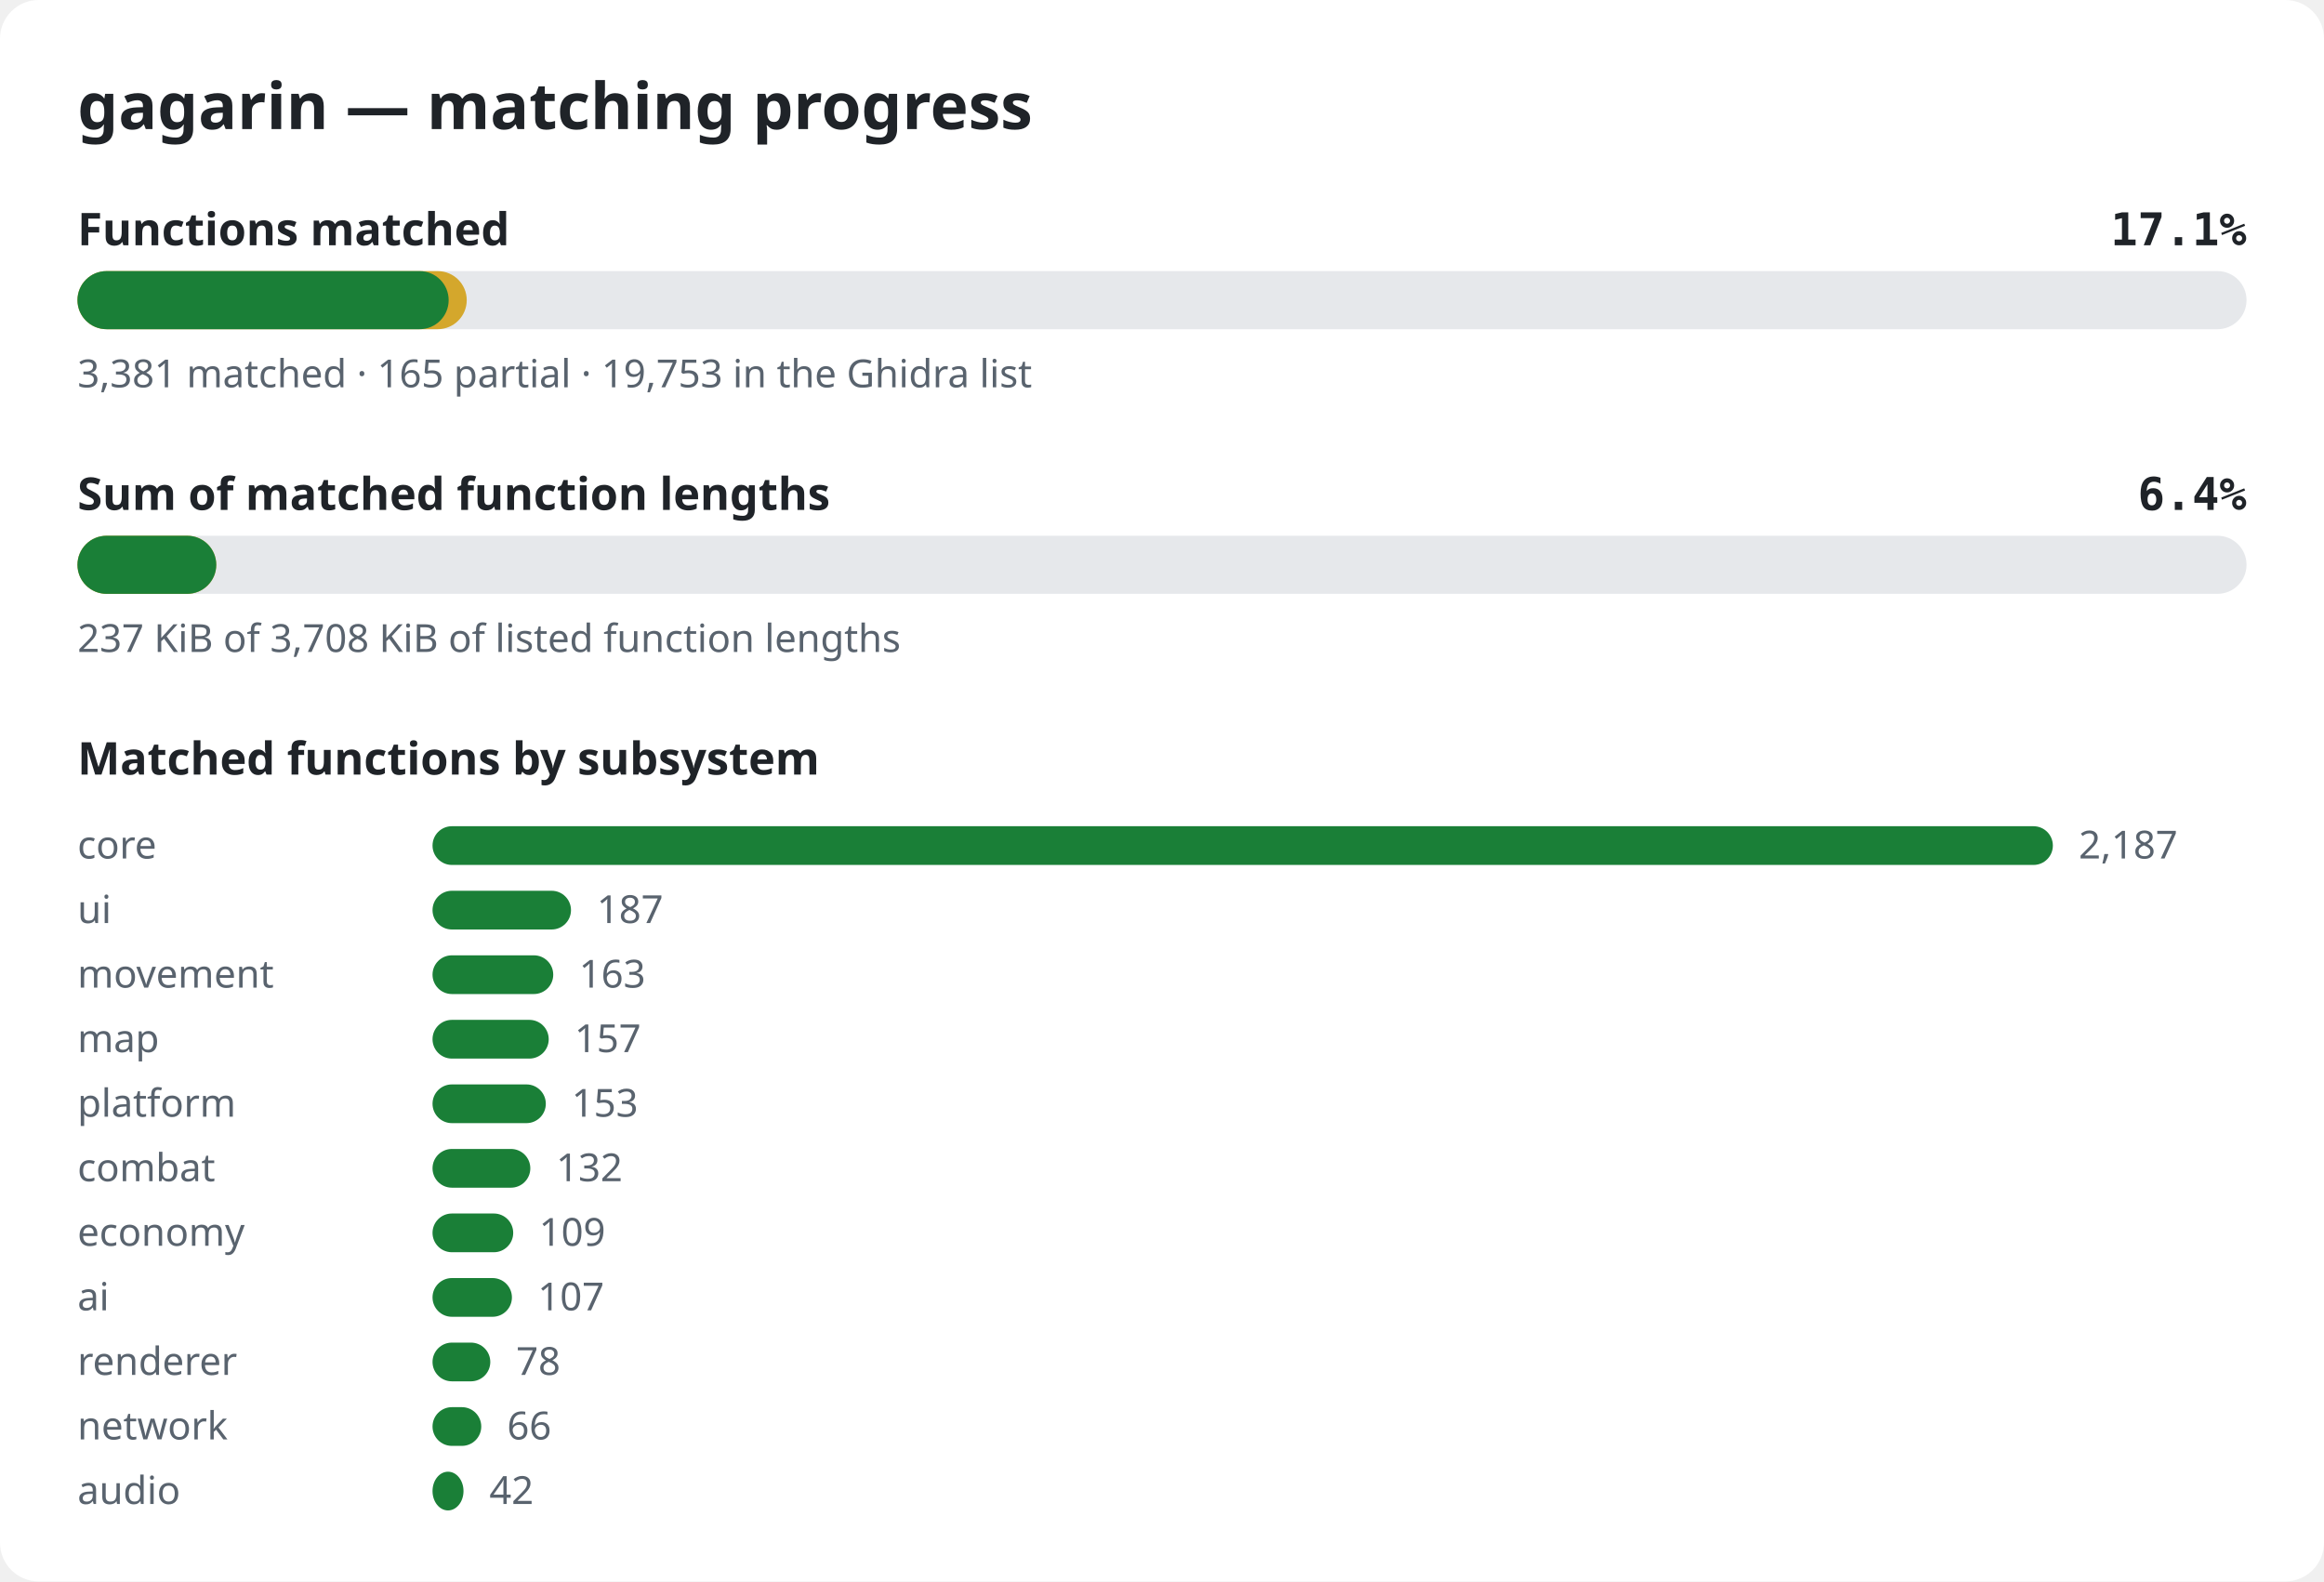
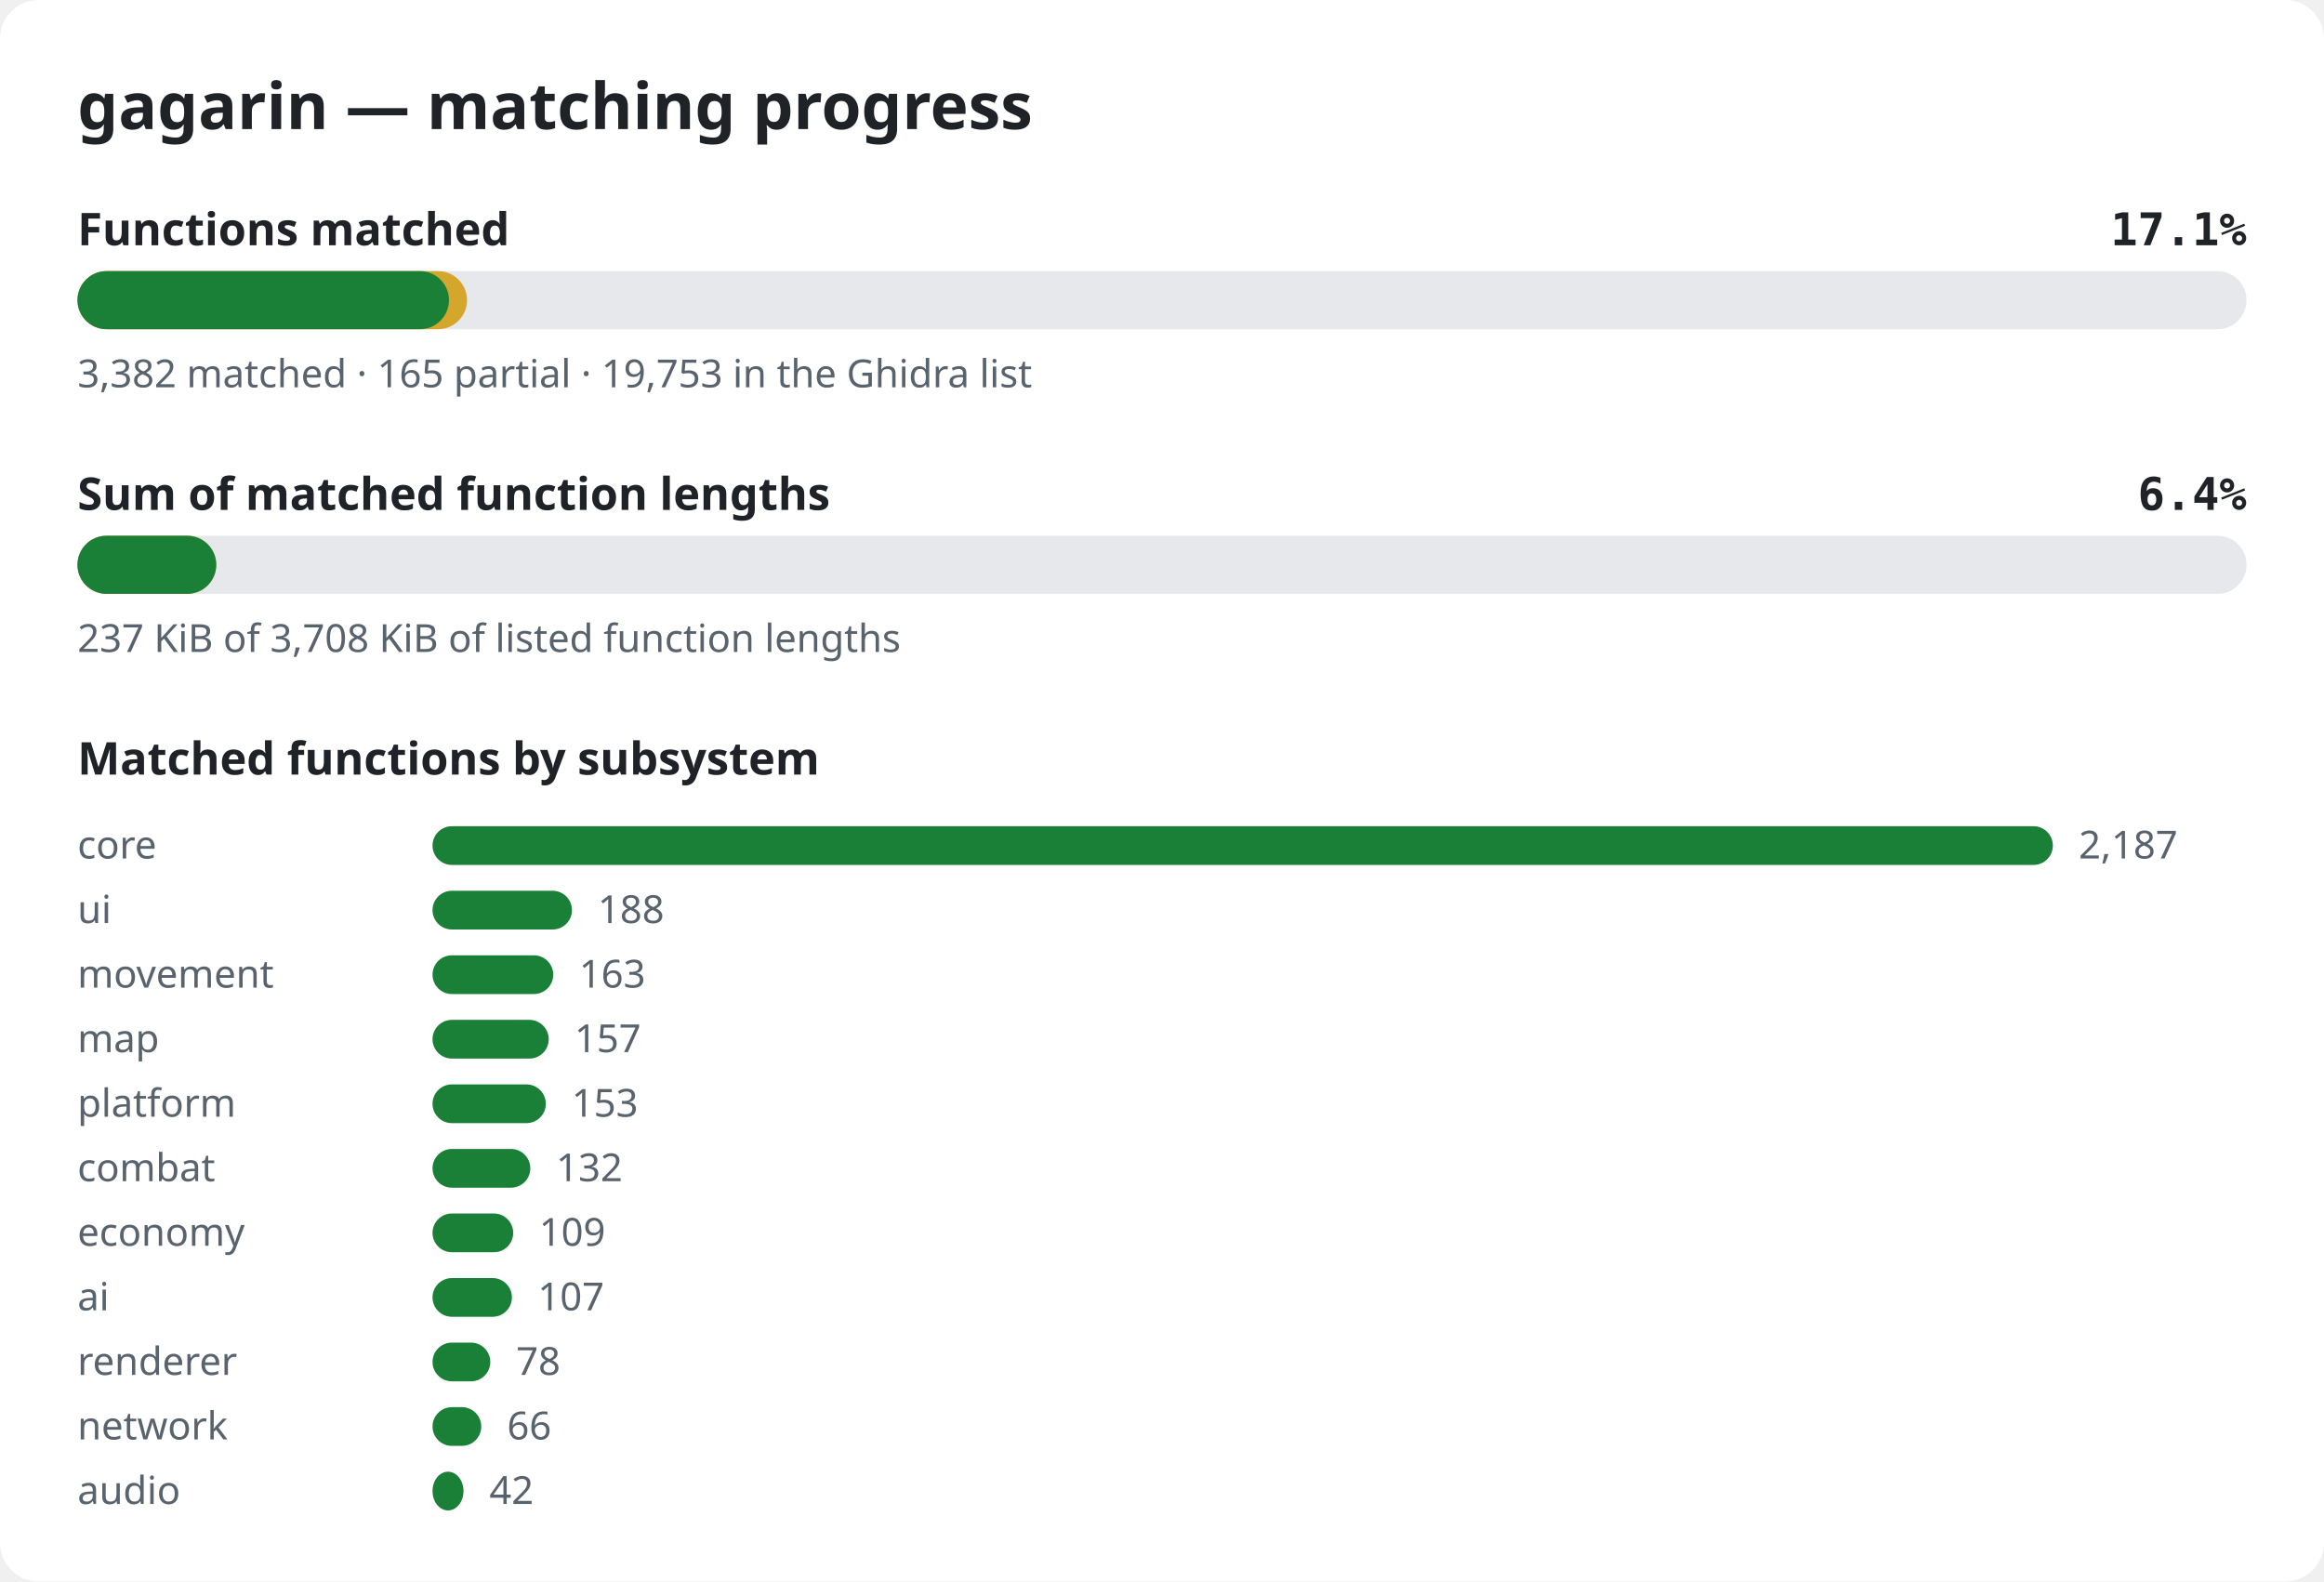
<svg xmlns="http://www.w3.org/2000/svg" width="720" height="490" viewBox="0 0 720 490" role="img" aria-label="gagarin matching progress">
  <style>.bg{fill:#ffffff}.title{font:600 20px sans-serif;fill:#1f2328}.label{font:600 14px sans-serif;fill:#1f2328}.pct{font:600 14px monospace;fill:#1f2328}.note{font:12px sans-serif;fill:#59636e}.track{fill:#e6e8eb}.done{fill:#1a7f37}.partial{fill:#d4a72c}@media (prefers-color-scheme: dark){.bg{fill:#0d1117}.title,.label,.pct{fill:#e6edf3}.note{fill:#9198a1}.track{fill:#262c36}.done{fill:#3fb950}.partial{fill:#d29922}}</style>
  <rect width="720" height="490" rx="12" class="bg" />
  <text x="24" y="40" class="title">gagarin — matching progress</text>
  <text x="24" y="76" class="label">Functions matched</text>
  <text x="696" y="76" class="pct" text-anchor="end">17.1%</text>
  <rect x="24" y="84" width="672" height="18" rx="9" class="track" />
-   <rect x="24" y="84" width="120.6" height="18" rx="9" class="partial" />
-   <rect x="24" y="84" width="115.0" height="18" rx="9" class="done" />
-   <text x="24" y="120" class="note">3,381 matched · 165 partial · 19,753 in the Ghidra list</text>
+   <rect x="24" y="84" width="120.7" height="18" rx="9" class="partial" />
+   <rect x="24" y="84" width="115.1" height="18" rx="9" class="done" />
+   <text x="24" y="120" class="note">3,382 matched · 165 partial · 19,753 in the Ghidra list</text>
  <text x="24" y="158" class="label">Sum of matched function lengths</text>
  <text x="696" y="158" class="pct" text-anchor="end">6.4%</text>
  <rect x="24" y="166" width="672" height="18" rx="9" class="track" />
  <rect x="24" y="166" width="43.0" height="18" rx="9" class="partial" />
  <rect x="24" y="166" width="43.0" height="18" rx="9" class="done" />
  <text x="24" y="202" class="note">237 KiB of 3,708 KiB of listed function lengths</text>
  <text x="24" y="240" class="label">Matched functions by subsystem</text>
  <text x="24" y="266" class="note">core</text>
  <rect x="134" y="256" width="502.0" height="12" rx="6" class="done" />
  <text x="644.0" y="266" class="note">2,187</text>
  <text x="24" y="286" class="note">ui</text>
-   <rect x="134" y="276" width="42.9" height="12" rx="6" class="done" />
-   <text x="184.9" y="286" class="note">187</text>
+   <rect x="134" y="276" width="43.2" height="12" rx="6" class="done" />
+   <text x="185.2" y="286" class="note">188</text>
  <text x="24" y="306" class="note">movement</text>
  <rect x="134" y="296" width="37.4" height="12" rx="6" class="done" />
  <text x="179.4" y="306" class="note">163</text>
  <text x="24" y="326" class="note">map</text>
  <rect x="134" y="316" width="36.0" height="12" rx="6" class="done" />
  <text x="178.0" y="326" class="note">157</text>
  <text x="24" y="346" class="note">platform</text>
  <rect x="134" y="336" width="35.1" height="12" rx="6" class="done" />
  <text x="177.1" y="346" class="note">153</text>
  <text x="24" y="366" class="note">combat</text>
  <rect x="134" y="356" width="30.3" height="12" rx="6" class="done" />
  <text x="172.3" y="366" class="note">132</text>
  <text x="24" y="386" class="note">economy</text>
  <rect x="134" y="376" width="25.0" height="12" rx="6" class="done" />
  <text x="167.0" y="386" class="note">109</text>
  <text x="24" y="406" class="note">ai</text>
  <rect x="134" y="396" width="24.6" height="12" rx="6" class="done" />
  <text x="166.6" y="406" class="note">107</text>
  <text x="24" y="426" class="note">renderer</text>
  <rect x="134" y="416" width="17.9" height="12" rx="6" class="done" />
  <text x="159.9" y="426" class="note">78</text>
  <text x="24" y="446" class="note">network</text>
  <rect x="134" y="436" width="15.1" height="12" rx="6" class="done" />
  <text x="157.1" y="446" class="note">66</text>
  <text x="24" y="466" class="note">audio</text>
  <rect x="134" y="456" width="9.6" height="12" rx="6" class="done" />
  <text x="151.6" y="466" class="note">42</text>
</svg>
